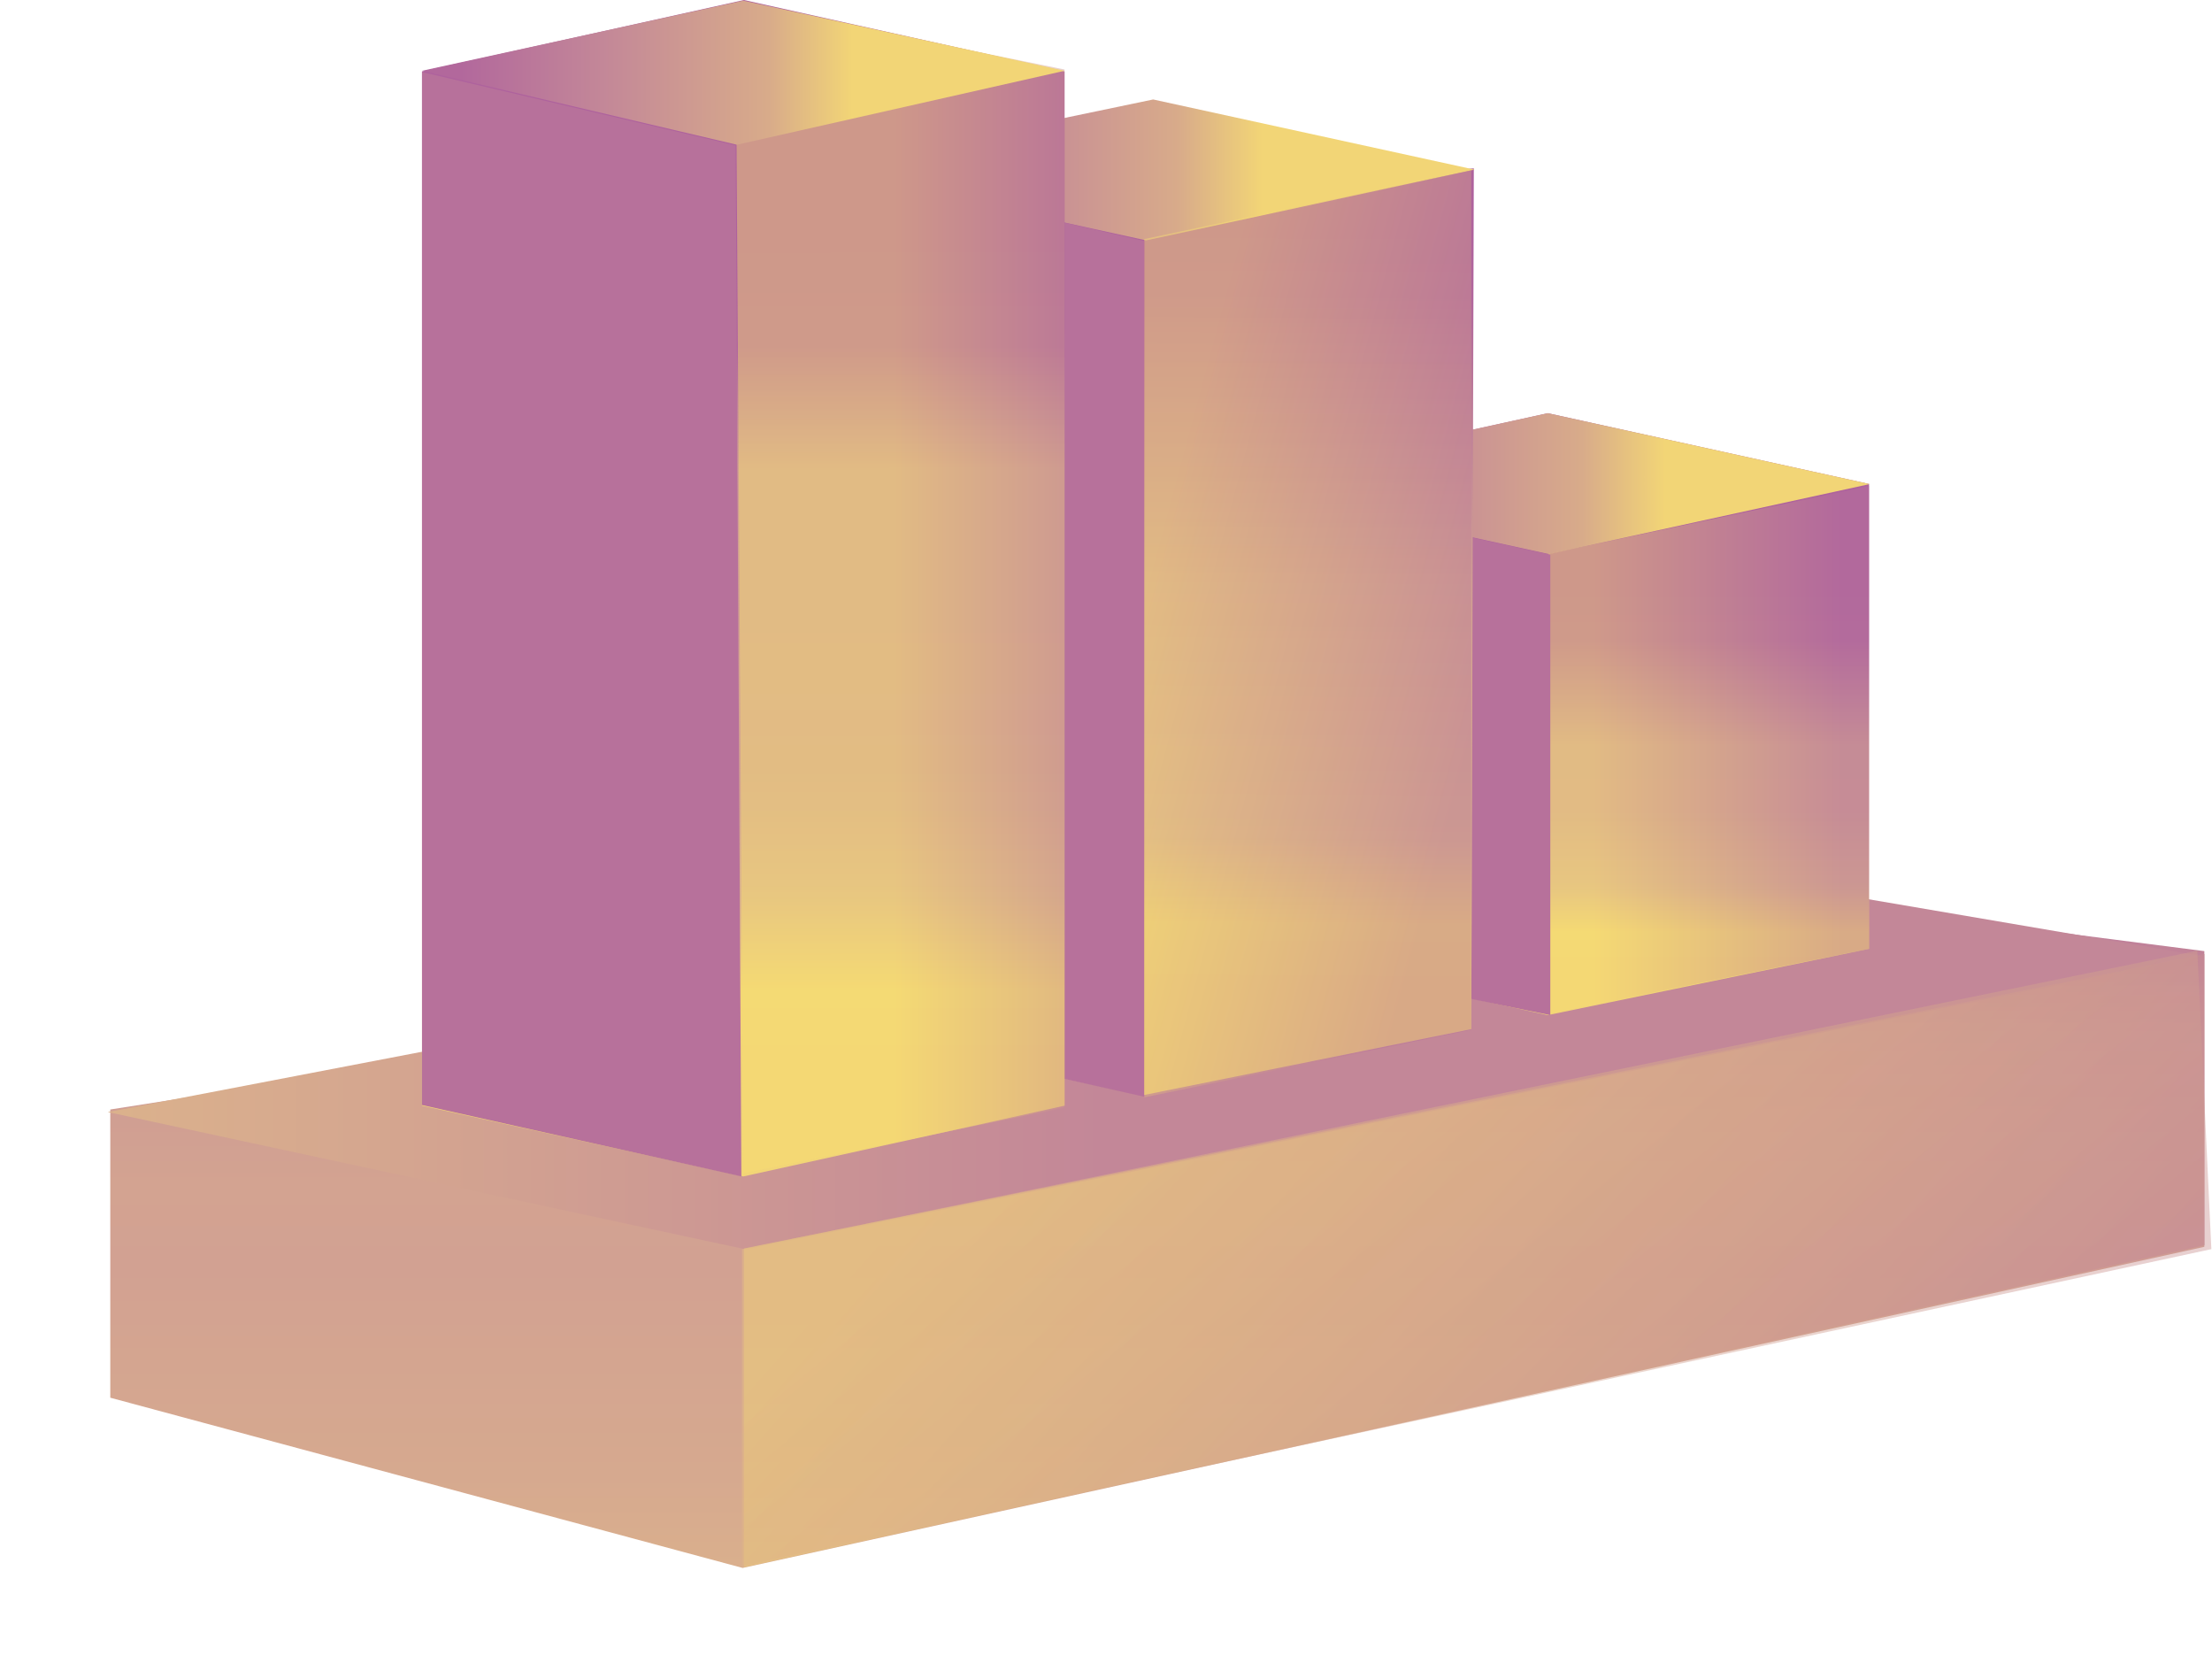
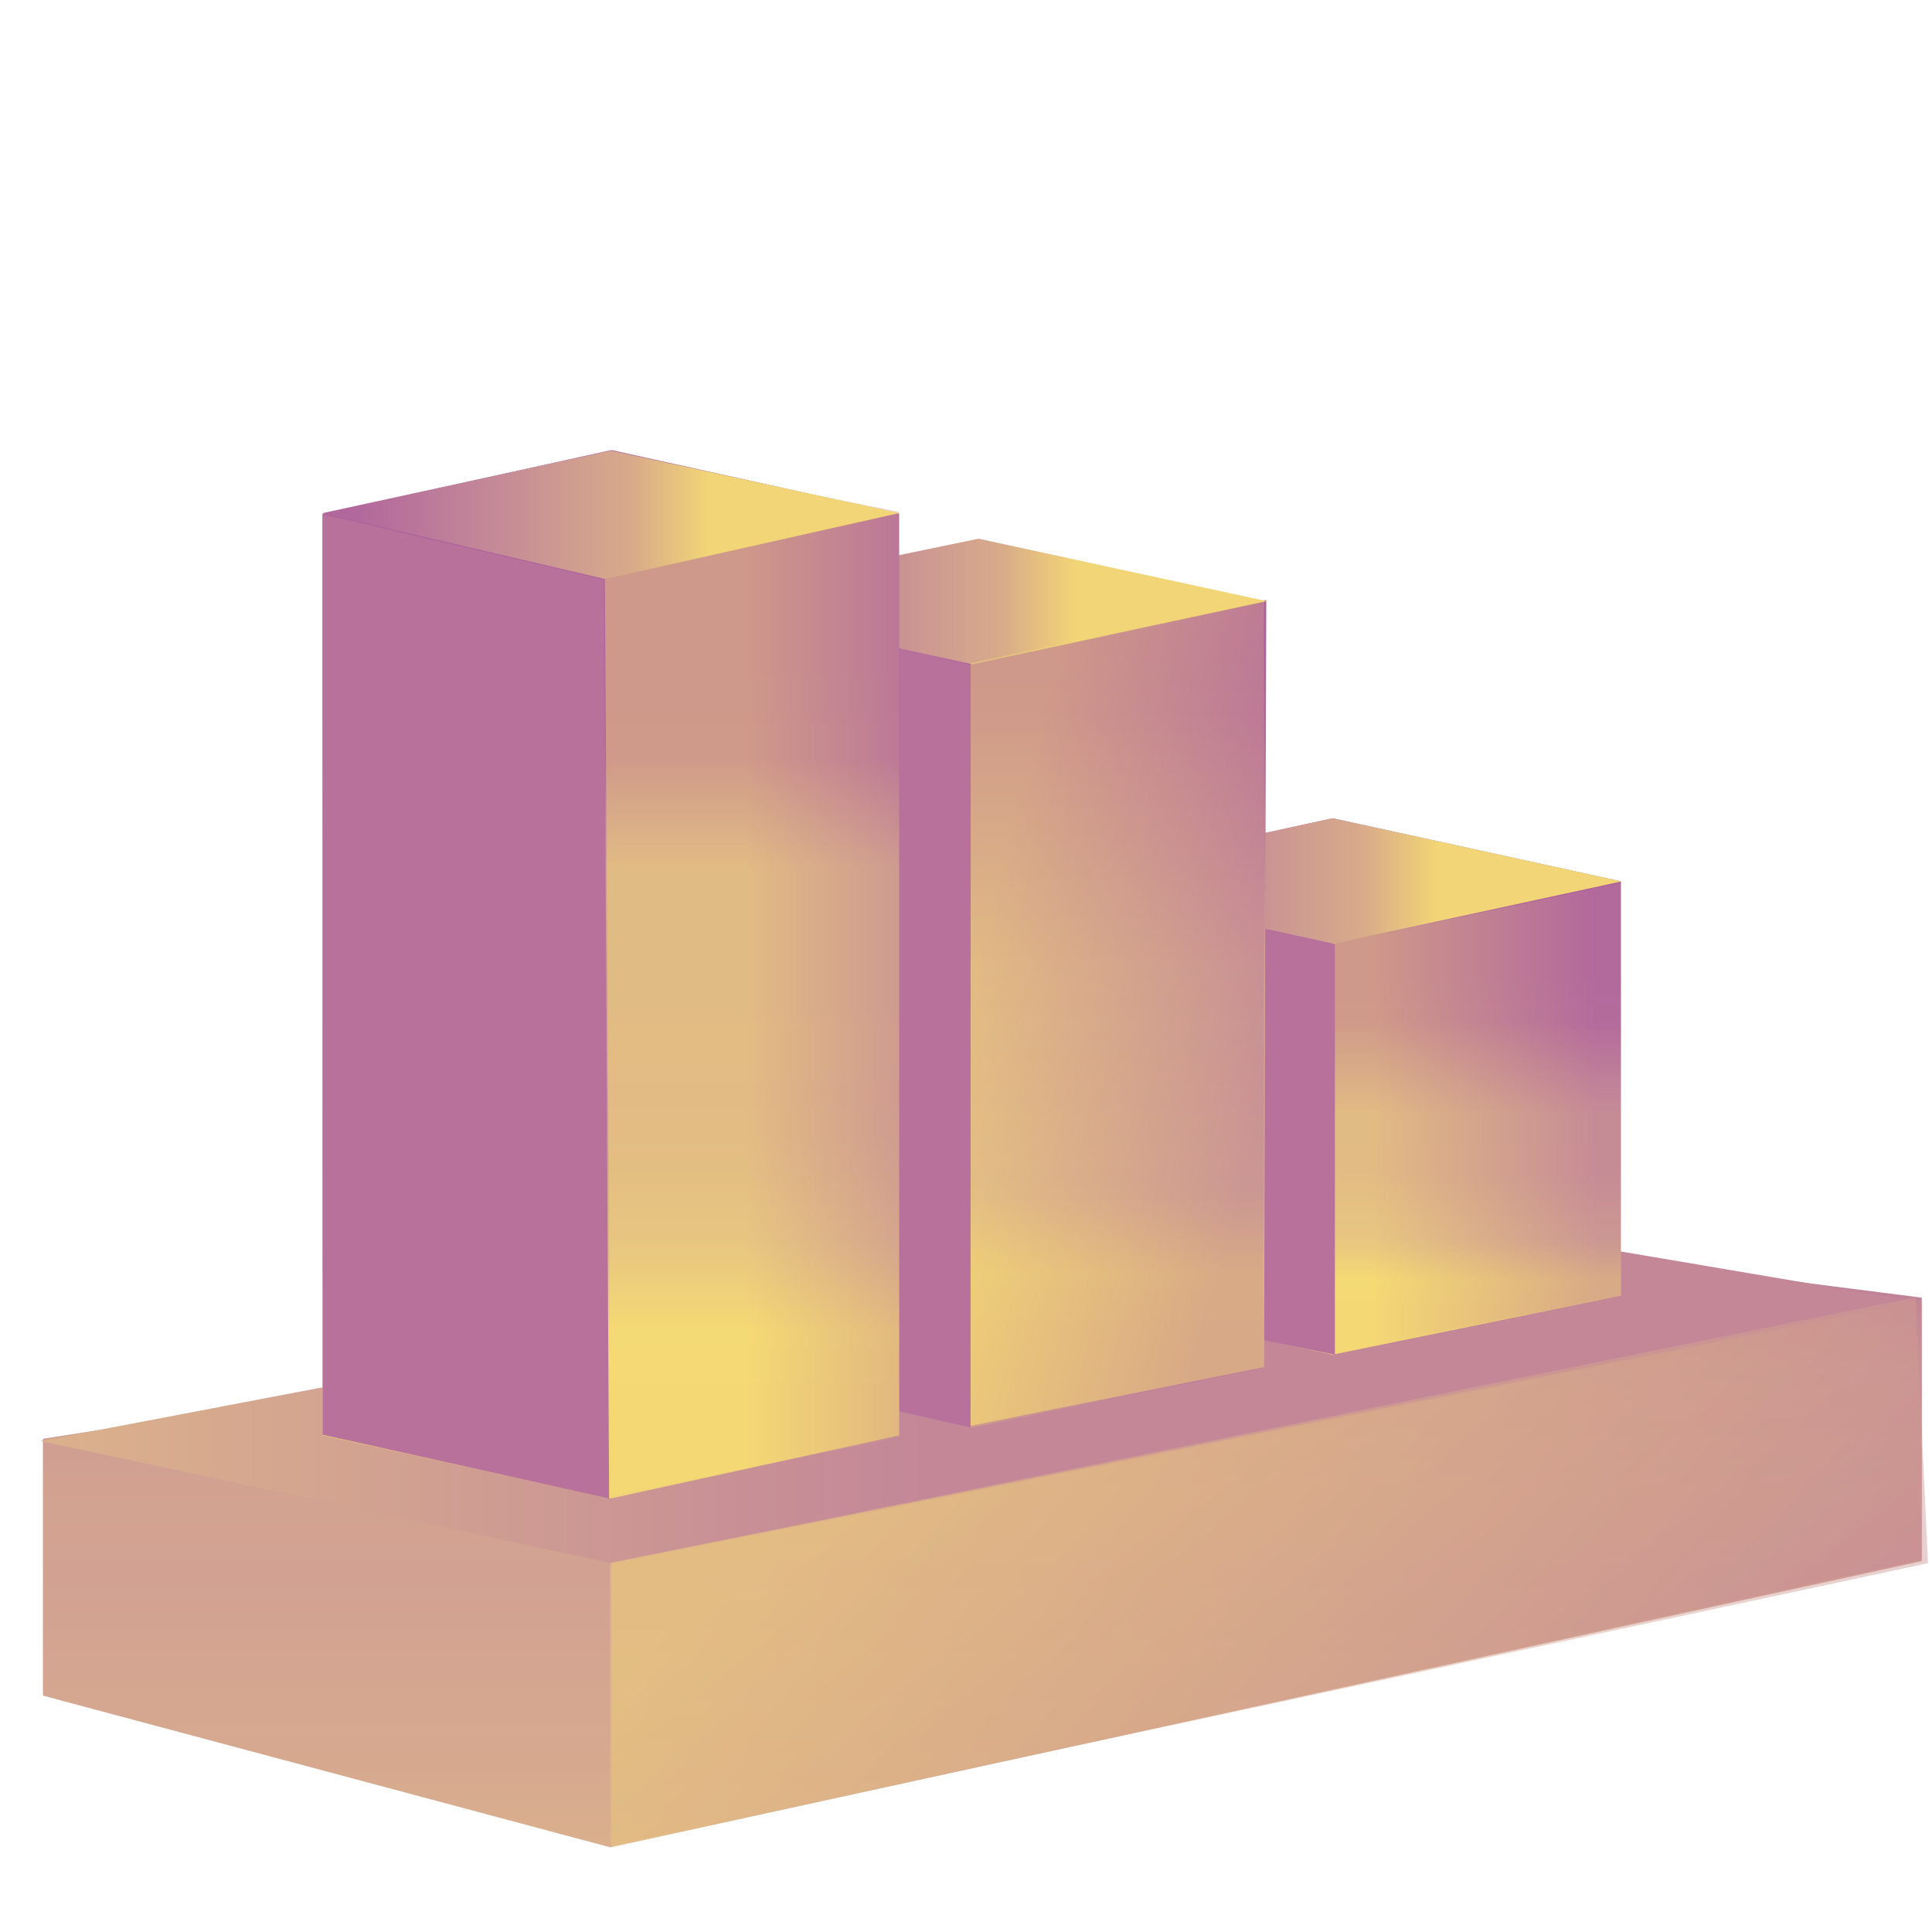
- <svg xmlns="http://www.w3.org/2000/svg" width="1735" height="1304" viewBox="0 0 1735 1304" fill="none">
-   <path d="M86.5 870V1096L582.5 1229.5L1729 977.681V745.815L1262 686L86.5 870Z" fill="url(#paint0_linear_4_357)" />
-   <path d="M84.5 872L584.98 979.719L1727 749.718L1195 659L84.5 872Z" fill="url(#paint1_linear_4_357)" />
-   <path opacity="0.44" d="M1729.35 748L583.5 979V1229L1729.35 976.351V748Z" fill="url(#paint2_linear_4_357)" />
-   <path opacity="0.44" d="M582 1111.5V1228L1734.5 979.5L1723.5 745.5L582 979.5V1111.5Z" fill="url(#paint3_linear_4_357)" />
-   <path d="M962 379.5V740.744L1214 796L1466 744V379.5L1214 324L962 379.5Z" fill="url(#paint4_linear_4_357)" />
-   <path d="M962 379.076L1215 434.5L1466.5 379.576L1214 324L962 379.076Z" fill="url(#paint5_linear_4_357)" />
-   <path opacity="0.44" d="M1466 381L1214.5 434.424V794.924L1466 744V381Z" fill="url(#paint6_linear_4_357)" />
-   <path d="M962 379.5L1216 435V796L962 744V379.5Z" fill="#B7719B" />
-   <path d="M643.5 132.5V803.744L895.5 859L1154 807L1156 132L897 155.5L643.5 132.5Z" fill="url(#paint7_linear_4_357)" />
-   <path d="M643 132.5L899 188.5L1156.5 133L904.5 78L643 132.5Z" fill="url(#paint8_linear_4_357)" />
-   <path opacity="0.44" d="M1154 133.5L897.5 187.5V860.5L1154 807.5V133.5Z" fill="url(#paint9_linear_4_357)" />
-   <path d="M647 131.5L897.5 189V860L647 804V131.5Z" fill="#B7719B" />
-   <path d="M331 55.972V867L583 922.5L835 867V55.972L583.5 0L331 55.972Z" fill="url(#paint10_linear_4_357)" />
-   <path opacity="0.44" d="M834.96 54.5L577 2L583 920L834.96 868.502V54.5Z" fill="url(#paint11_linear_4_357)" />
-   <path d="M331 55.5L578 113.5L835 55.5L583 0.5L331 55.5Z" fill="url(#paint12_linear_4_357)" />
-   <path d="M331 56.5L577 114L581.5 922.5L331 866.5V56.5Z" fill="#B7719B" />
+ <svg xmlns="http://www.w3.org/2000/svg" width="1700" height="1700" viewBox="0 0 1700 1700" fill="none">
+   <path d="M37.744 1266V1492L536.974 1625.5L1690.94 1373.68V1141.82L1220.9 1082L37.744 1266Z" fill="url(#paint0_linear_4_357)" />
+   <path d="M35.731 1268L539.471 1375.72L1688.93 1145.72L1153.46 1055L35.731 1268Z" fill="url(#paint1_linear_4_357)" />
+   <path opacity="0.44" d="M1691.29 1144L537.981 1375V1625L1691.29 1372.35V1144Z" fill="url(#paint2_linear_4_357)" />
+   <path opacity="0.44" d="M536.471 1507.5V1624L1696.48 1375.5L1685.41 1141.5L536.471 1375.5V1507.5Z" fill="url(#paint3_linear_4_357)" />
+   <path d="M918.946 775.5V1136.74L1172.59 1192L1426.23 1140V775.5L1172.59 720L918.946 775.5Z" fill="url(#paint4_linear_4_357)" />
+   <path d="M918.946 775.076L1173.59 830.5L1426.73 775.576L1172.59 720L918.946 775.076Z" fill="url(#paint5_linear_4_357)" />
+   <path opacity="0.44" d="M1426.23 777L1173.09 830.424V1190.92L1426.23 1140V777Z" fill="url(#paint6_linear_4_357)" />
+   <path d="M918.946 775.5L1174.6 831V1192L918.946 1140V775.5Z" fill="#B7719B" />
+   <path d="M598.372 528.5V1199.74L852.013 1255L1112.2 1203L1114.21 528L853.523 551.5L598.372 528.5Z" fill="url(#paint7_linear_4_357)" />
+   <path d="M597.869 528.5L855.536 584.5L1114.71 529L861.072 474L597.869 528.5Z" fill="url(#paint8_linear_4_357)" />
+   <path opacity="0.44" d="M1112.2 529.5L854.026 583.5V1256.5L1112.2 1203.5V529.5Z" fill="url(#paint9_linear_4_357)" />
+   <path d="M601.895 527.5L854.026 585V1256L601.895 1200V527.5Z" fill="#B7719B" />
+   <path d="M283.837 451.972V1263L537.478 1318.5L791.119 1263V451.972L537.981 396L283.837 451.972Z" fill="url(#paint10_linear_4_357)" />
+   <path opacity="0.44" d="M791.079 450.5L531.439 398L537.478 1316L791.079 1264.5V450.5Z" fill="url(#paint11_linear_4_357)" />
+   <path d="M283.837 451.5L532.445 509.5L791.119 451.5L537.478 396.5L283.837 451.5Z" fill="url(#paint12_linear_4_357)" />
+   <path d="M283.837 452.5L531.439 510L535.968 1318.5L283.837 1262.5V452.5Z" fill="#B7719B" />
  <defs>
-     <linearGradient id="paint0_linear_4_357" x1="593.16" y1="1432.36" x2="593.16" y2="517" gradientUnits="userSpaceOnUse">
+     <linearGradient id="paint0_linear_4_357" x1="547.704" y1="1828.36" x2="547.704" y2="913" gradientUnits="userSpaceOnUse">
      <stop offset="0.12" stop-color="#E0B98A" />
      <stop offset="0.2" stop-color="#DBB18C" />
      <stop offset="0.3" stop-color="#D6A98F" />
      <stop offset="0.4" stop-color="#D4A590" />
      <stop offset="0.48" stop-color="#D2A192" />
      <stop offset="0.55" stop-color="#D3A391" />
      <stop offset="0.59" stop-color="#D1A092" />
      <stop offset="0.68" stop-color="#CC9795" />
      <stop offset="0.85" stop-color="#B1669D" />
      <stop offset="1" stop-color="#AE629D" />
    </linearGradient>
-     <linearGradient id="paint1_linear_4_357" x1="-549.649" y1="746.999" x2="1734.35" y2="746.999" gradientUnits="userSpaceOnUse">
+     <linearGradient id="paint1_linear_4_357" x1="-602.548" y1="1143" x2="1696.33" y2="1143" gradientUnits="userSpaceOnUse">
      <stop offset="0.25" stop-color="#DDB58B" />
      <stop offset="0.62" stop-color="#C38798" />
    </linearGradient>
-     <linearGradient id="paint2_linear_4_357" x1="1729.2" y1="1090.53" x2="1082.73" y2="516.156" gradientUnits="userSpaceOnUse">
+     <linearGradient id="paint2_linear_4_357" x1="1691.14" y1="1486.53" x2="1044.19" y2="907.985" gradientUnits="userSpaceOnUse">
      <stop offset="0.021" stop-color="#B7719B" />
      <stop offset="1" stop-color="#F7DD71" />
    </linearGradient>
-     <linearGradient id="paint3_linear_4_357" x1="671.99" y1="1034.52" x2="1087.31" y2="1541.35" gradientUnits="userSpaceOnUse">
+     <linearGradient id="paint3_linear_4_357" x1="627.047" y1="1430.52" x2="1041.83" y2="1939.99" gradientUnits="userSpaceOnUse">
      <stop stop-color="#E3BC84" />
      <stop offset="1" stop-color="#C99294" />
    </linearGradient>
-     <linearGradient id="paint4_linear_4_357" x1="1220.53" y1="797.424" x2="1220.5" y2="462.424" gradientUnits="userSpaceOnUse">
+     <linearGradient id="paint4_linear_4_357" x1="1179.16" y1="1193.42" x2="1179.13" y2="858.424" gradientUnits="userSpaceOnUse">
      <stop offset="0.12" stop-color="#F2D576" />
      <stop offset="0.2" stop-color="#F3D775" />
      <stop offset="0.3" stop-color="#DDB58B" />
      <stop offset="0.48" stop-color="#D2A192" />
      <stop offset="0.635" stop-color="#D1A092" />
      <stop offset="0.88" stop-color="#B1669D" />
      <stop offset="1" stop-color="#AE629D" />
    </linearGradient>
-     <linearGradient id="paint5_linear_4_357" x1="968.5" y1="379" x2="1472.5" y2="379" gradientUnits="userSpaceOnUse">
+     <linearGradient id="paint5_linear_4_357" x1="925.488" y1="775" x2="1432.77" y2="775" gradientUnits="userSpaceOnUse">
      <stop offset="0.06" stop-color="#B2689C" />
      <stop offset="0.28" stop-color="#C38798" />
      <stop offset="0.54" stop-color="#D8AB8A" />
      <stop offset="0.67" stop-color="#F2D576" />
    </linearGradient>
-     <linearGradient id="paint6_linear_4_357" x1="1472.46" y1="712.93" x2="1220.5" y2="712.93" gradientUnits="userSpaceOnUse">
+     <linearGradient id="paint6_linear_4_357" x1="1432.73" y1="1108.93" x2="1179.13" y2="1108.93" gradientUnits="userSpaceOnUse">
      <stop offset="0.11" stop-color="#B7719B" />
      <stop offset="0.89" stop-color="#F7DD71" />
    </linearGradient>
-     <linearGradient id="paint7_linear_4_357" x1="895.54" y1="859" x2="900" y2="180" gradientUnits="userSpaceOnUse">
+     <linearGradient id="paint7_linear_4_357" x1="852.053" y1="1255" x2="856.484" y2="576" gradientUnits="userSpaceOnUse">
      <stop offset="0.12" stop-color="#F2D576" />
      <stop offset="0.2" stop-color="#F3D775" />
      <stop offset="0.3" stop-color="#DDB58B" />
      <stop offset="0.55" stop-color="#D3A391" />
      <stop offset="0.59" stop-color="#D1A092" />
      <stop offset="0.925" stop-color="#B1669D" />
      <stop offset="1" stop-color="#AE629D" />
    </linearGradient>
-     <linearGradient id="paint8_linear_4_357" x1="652.5" y1="133" x2="1156.5" y2="133" gradientUnits="userSpaceOnUse">
+     <linearGradient id="paint8_linear_4_357" x1="607.431" y1="529" x2="1114.71" y2="529" gradientUnits="userSpaceOnUse">
      <stop offset="0.06" stop-color="#B2689C" />
      <stop offset="0.28" stop-color="#C38798" />
      <stop offset="0.54" stop-color="#D8AB8A" />
      <stop offset="0.67" stop-color="#F2D576" />
    </linearGradient>
-     <linearGradient id="paint9_linear_4_357" x1="1116.38" y1="719.734" x2="813" y2="638.5" gradientUnits="userSpaceOnUse">
+     <linearGradient id="paint9_linear_4_357" x1="1074.33" y1="1115.73" x2="769.243" y2="1033.51" gradientUnits="userSpaceOnUse">
      <stop stop-color="#B7719B" />
      <stop offset="0.89" stop-color="#F7DD71" />
    </linearGradient>
-     <linearGradient id="paint10_linear_4_357" x1="583.04" y1="922.5" x2="582.86" y2="187.58" gradientUnits="userSpaceOnUse">
+     <linearGradient id="paint10_linear_4_357" x1="537.518" y1="1318.5" x2="537.339" y2="583.58" gradientUnits="userSpaceOnUse">
      <stop offset="0.12" stop-color="#F2D576" />
      <stop offset="0.2" stop-color="#F3D775" />
      <stop offset="0.3" stop-color="#DDB58B" />
      <stop offset="0.4" stop-color="#D4A590" />
      <stop offset="0.48" stop-color="#D2A192" />
      <stop offset="0.55" stop-color="#D3A391" />
      <stop offset="0.59" stop-color="#D1A092" />
      <stop offset="0.755" stop-color="#D1A092" />
      <stop offset="0.885" stop-color="#B1669D" />
      <stop offset="1" stop-color="#AE629D" />
    </linearGradient>
-     <linearGradient id="paint11_linear_4_357" x1="924.93" y1="770.941" x2="672.47" y2="770.941" gradientUnits="userSpaceOnUse">
+     <linearGradient id="paint11_linear_4_357" x1="881.635" y1="1166.94" x2="627.53" y2="1166.94" gradientUnits="userSpaceOnUse">
      <stop offset="0.11" stop-color="#B7719B" />
      <stop offset="0.89" stop-color="#F7DD71" />
    </linearGradient>
-     <linearGradient id="paint12_linear_4_357" x1="331" y1="55.5" x2="835" y2="55.5" gradientUnits="userSpaceOnUse">
+     <linearGradient id="paint12_linear_4_357" x1="283.837" y1="451.5" x2="791.119" y2="451.5" gradientUnits="userSpaceOnUse">
      <stop offset="0.06" stop-color="#B2689C" />
      <stop offset="0.28" stop-color="#C38798" />
      <stop offset="0.54" stop-color="#D8AB8A" />
      <stop offset="0.67" stop-color="#F2D576" />
    </linearGradient>
  </defs>
</svg>
